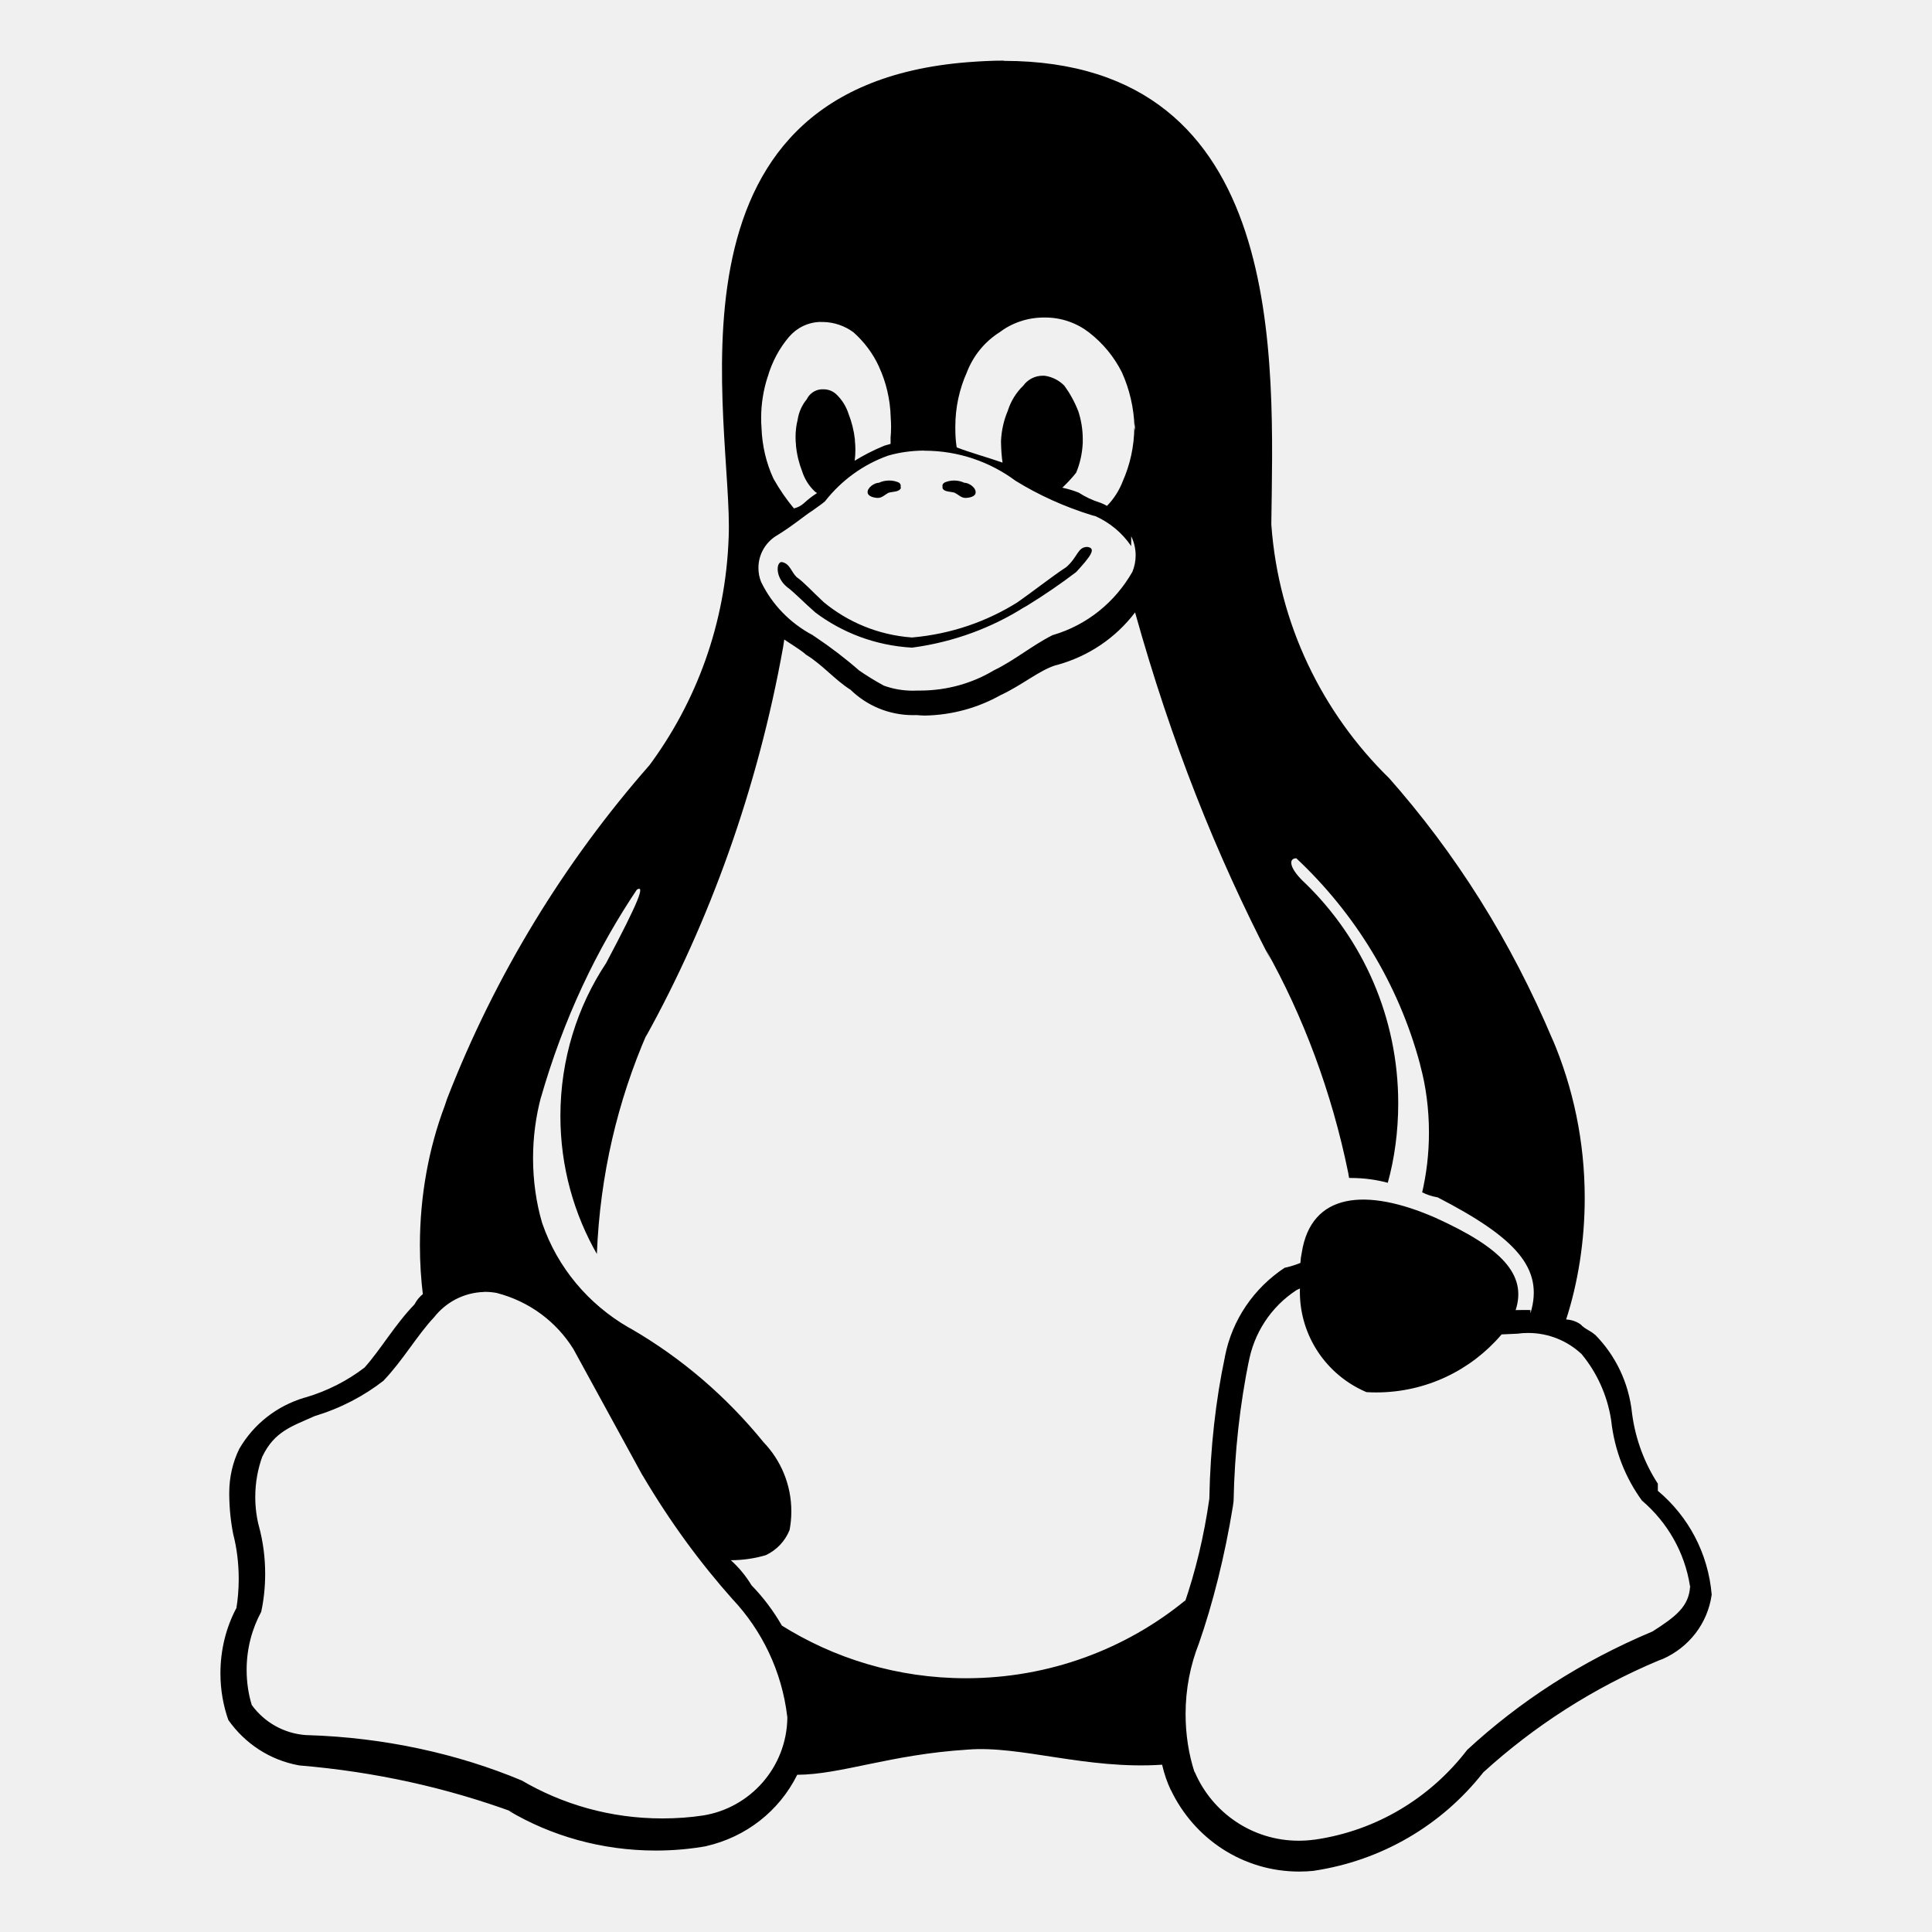
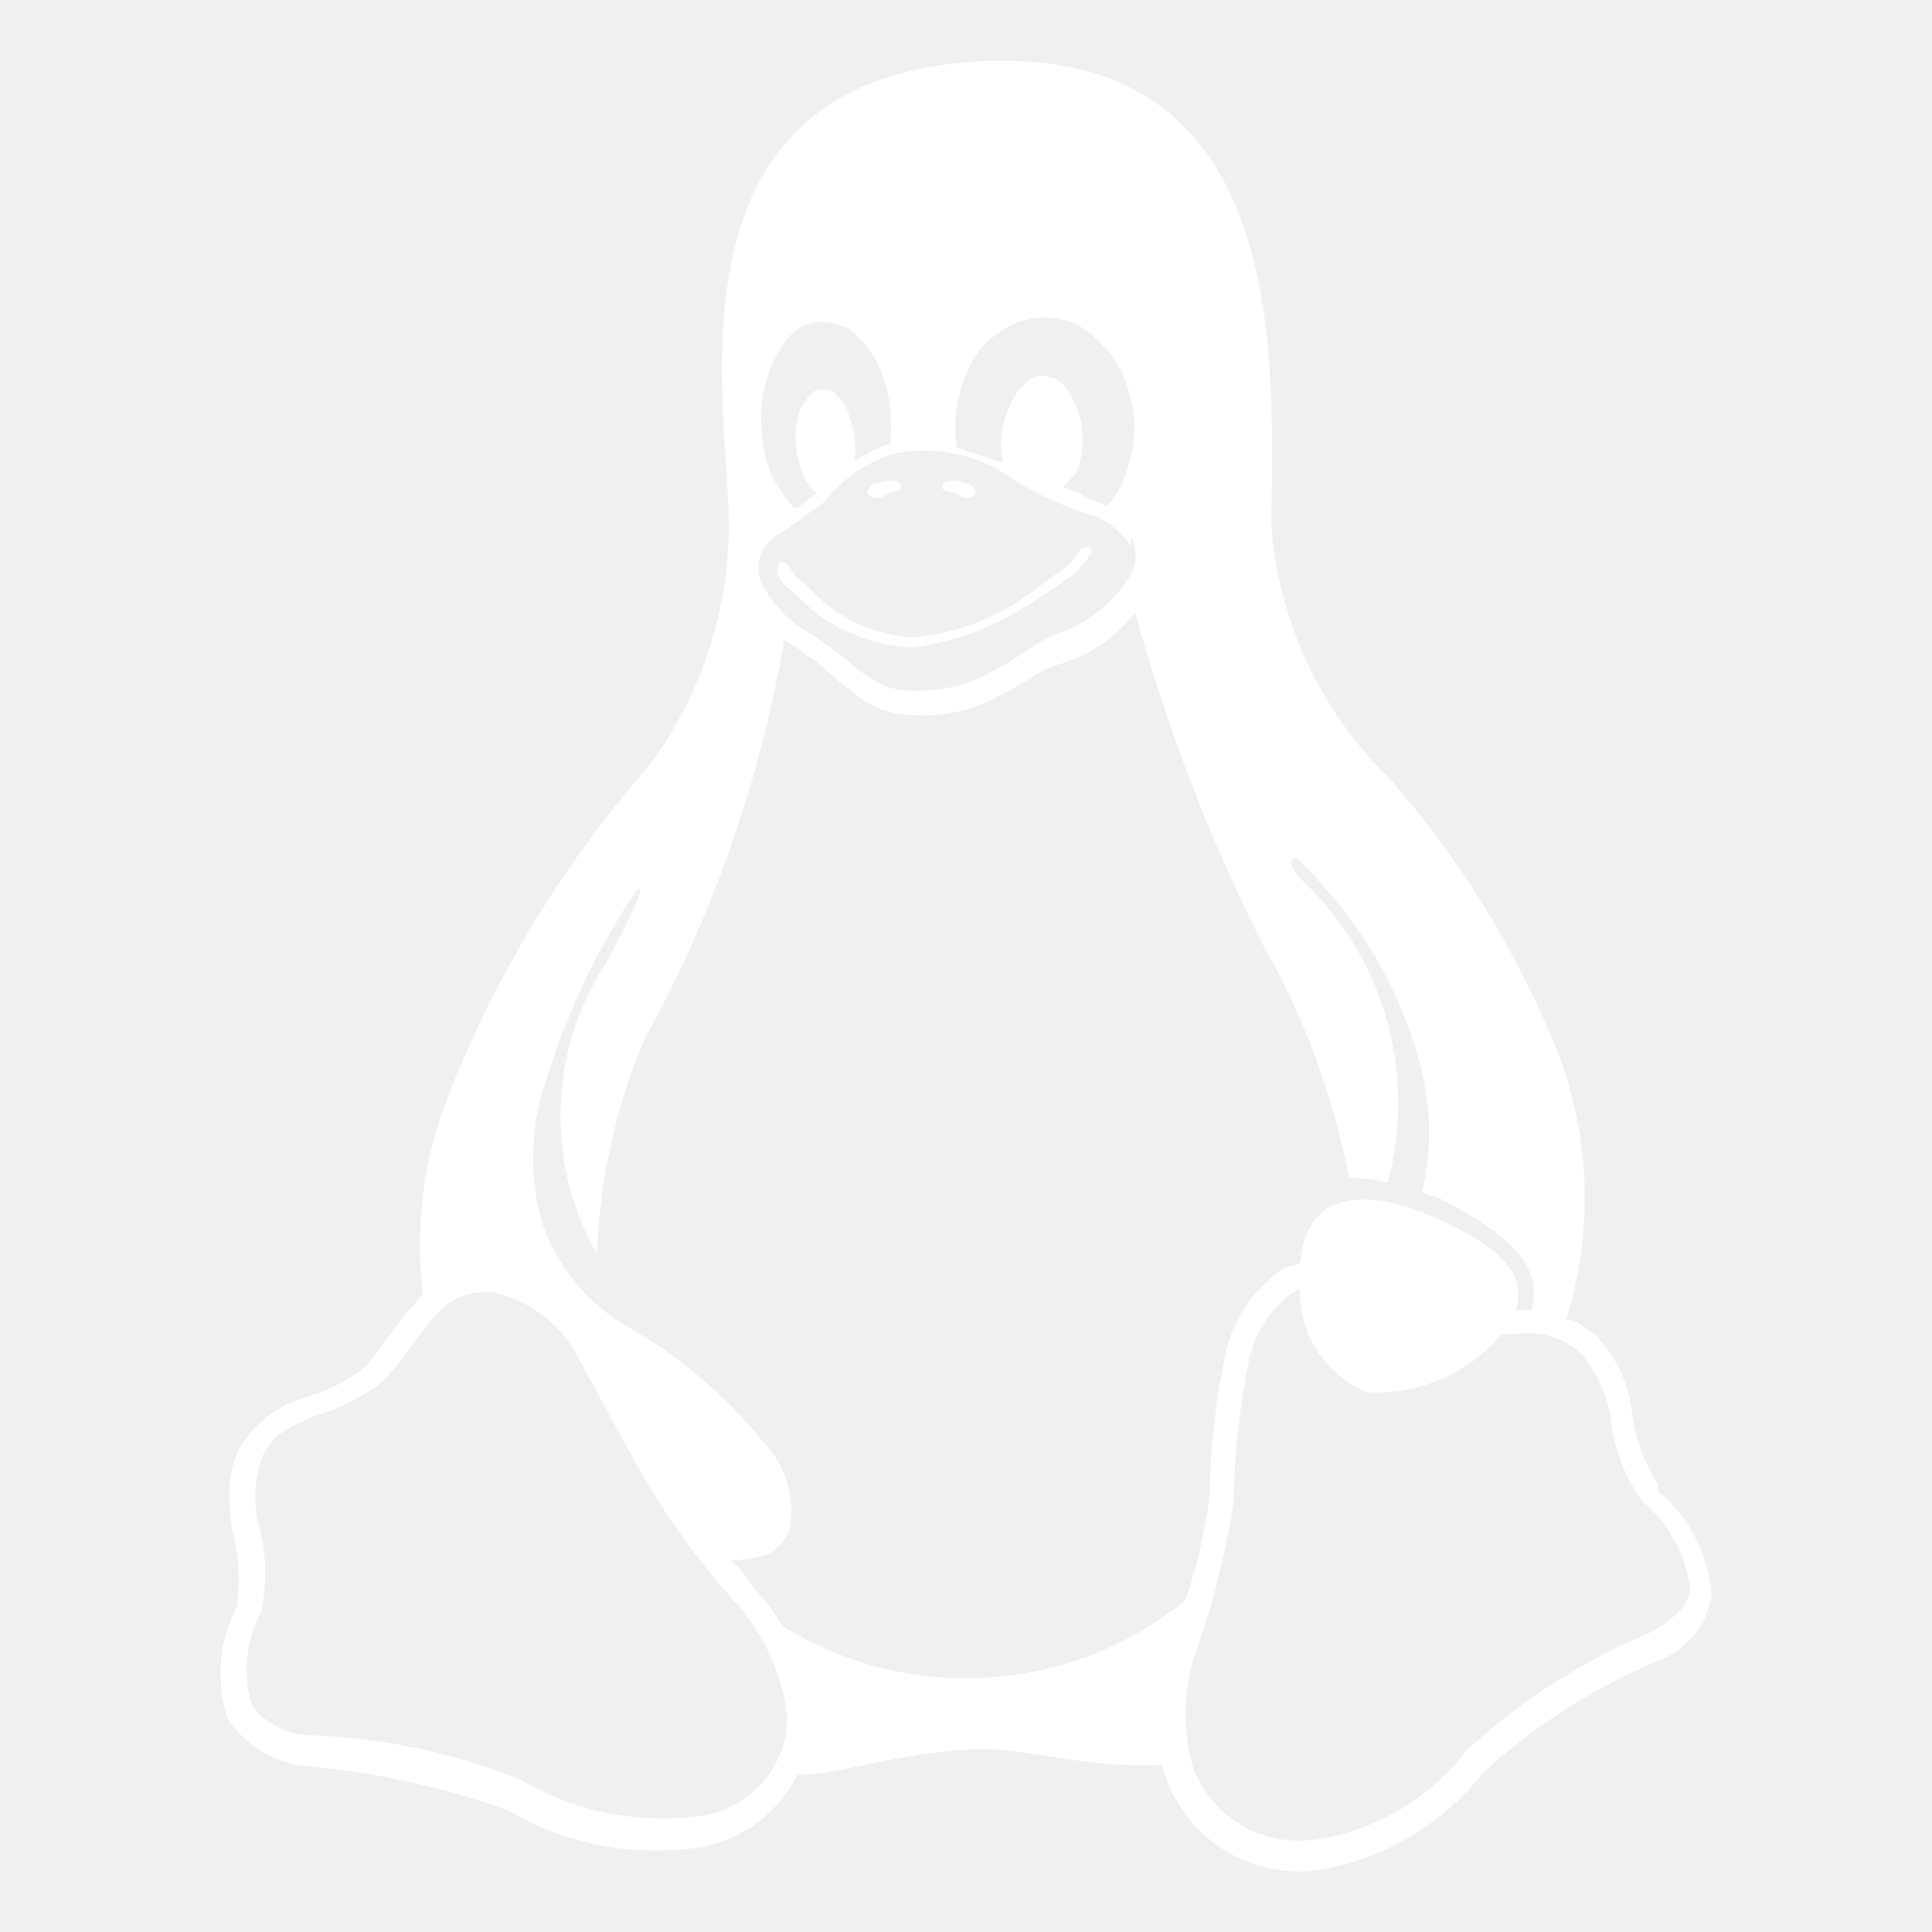
- <svg xmlns="http://www.w3.org/2000/svg" fill="#000000" width="800px" height="800px" viewBox="0 0 32 32" version="1.1">
+ <svg xmlns="http://www.w3.org/2000/svg" fill="#ffffff" width="800px" height="800px" viewBox="0 0 32 32" version="1.1">
  <path d="M14.923 8.080c-0.025 0.072-0.141 0.061-0.207 0.082-0.059 0.031-0.107 0.085-0.175 0.085-0.062 0-0.162-0.025-0.17-0.085-0.012-0.082 0.11-0.166 0.187-0.166 0.050-0.024 0.108-0.037 0.169-0.037 0.056 0 0.109 0.011 0.157 0.032l-0.003-0.001c0.022 0.009 0.038 0.030 0.038 0.055 0 0.003-0 0.005-0.001 0.008l0-0v0.025h0.004zM15.611 8.080v-0.027c-0.008-0.025 0.016-0.052 0.036-0.062 0.046-0.020 0.1-0.032 0.157-0.032 0.061 0 0.119 0.014 0.17 0.038l-0.002-0.001c0.079 0 0.2 0.084 0.187 0.169-0.007 0.061-0.106 0.082-0.169 0.082-0.069 0-0.115-0.054-0.176-0.085-0.065-0.023-0.182-0.010-0.204-0.081zM16.963 10.058c-0.532 0.337-1.161 0.574-1.835 0.666l-0.024 0.003c-0.606-0.035-1.157-0.248-1.607-0.588l0.007 0.005c-0.192-0.167-0.35-0.335-0.466-0.419-0.205-0.167-0.18-0.416-0.092-0.416 0.136 0.020 0.161 0.167 0.249 0.25 0.12 0.082 0.269 0.25 0.45 0.416 0.397 0.328 0.899 0.541 1.45 0.583l0.009 0.001c0.654-0.057 1.249-0.267 1.763-0.592l-0.016 0.010c0.244-0.169 0.556-0.417 0.81-0.584 0.195-0.17 0.186-0.334 0.349-0.334 0.16 0.020 0.043 0.167-0.184 0.415-0.246 0.188-0.527 0.381-0.818 0.56l-0.044 0.025zM8.017 21.397h0.012c0.069 0 0.137 0.007 0.203 0.019l-0.007-0.001c0.544 0.14 0.992 0.478 1.273 0.931l0.005 0.009 1.137 2.079 0.004 0.004c0.457 0.773 0.948 1.442 1.497 2.059l-0.011-0.013c0.49 0.52 0.82 1.196 0.909 1.946l0.002 0.016v0.008c-0.012 0.817-0.613 1.491-1.396 1.616l-0.009 0.001c-0.2 0.031-0.432 0.048-0.667 0.048-0.857 0-1.659-0.233-2.347-0.64l0.021 0.012c-1.053-0.441-2.275-0.714-3.555-0.752l-0.015-0c-0.372-0.025-0.696-0.215-0.901-0.496l-0.002-0.003c-0.054-0.174-0.085-0.374-0.085-0.582 0-0.35 0.088-0.679 0.244-0.966l-0.005 0.011v-0.005l0.003-0.004c0.041-0.188 0.065-0.405 0.065-0.627 0-0.274-0.036-0.539-0.104-0.791l0.005 0.021c-0.041-0.15-0.065-0.323-0.065-0.502 0-0.242 0.043-0.473 0.123-0.687l-0.004 0.014c0.2-0.417 0.495-0.5 0.862-0.666 0.438-0.133 0.819-0.334 1.151-0.593l-0.008 0.006h0.002v-0.003c0.32-0.335 0.556-0.751 0.835-1.047 0.195-0.249 0.492-0.41 0.827-0.42l0.002-0zM21.531 21.336c-0.001 0.017-0.001 0.038-0.001 0.059 0 0.743 0.449 1.381 1.091 1.658l0.012 0.005c0.048 0.003 0.104 0.005 0.16 0.005 0.831 0 1.575-0.371 2.075-0.957l0.003-0.004 0.264-0.012c0.053-0.008 0.114-0.012 0.176-0.012 0.341 0 0.652 0.132 0.883 0.348l-0.001-0.001 0.004 0.004c0.249 0.301 0.422 0.673 0.487 1.082l0.002 0.013c0.055 0.505 0.238 0.96 0.517 1.34l-0.005-0.008c0.416 0.356 0.705 0.85 0.793 1.411l0.002 0.013 0.004-0.009v0.022l-0.004-0.015c-0.019 0.327-0.231 0.495-0.622 0.744-1.184 0.497-2.201 1.158-3.077 1.968l0.007-0.006c-0.608 0.792-1.501 1.339-2.523 1.486l-0.021 0.002c-0.074 0.010-0.16 0.016-0.247 0.016-0.768 0-1.428-0.464-1.716-1.126l-0.005-0.012-0.006-0.004c-0.093-0.286-0.146-0.615-0.146-0.956 0-0.416 0.079-0.813 0.224-1.178l-0.008 0.022c0.234-0.668 0.435-1.466 0.568-2.288l0.011-0.083c0.016-0.812 0.104-1.593 0.258-2.35l-0.014 0.083c0.085-0.518 0.381-0.954 0.794-1.225l0.007-0.004 0.056-0.027zM18.8 10.142c0.6 2.147 1.339 4.002 2.247 5.757l-0.079-0.167c0.613 1.090 1.090 2.355 1.363 3.695l0.014 0.084c0.009-0 0.020-0 0.031-0 0.217 0 0.427 0.029 0.627 0.084l-0.017-0.004c0.11-0.395 0.173-0.848 0.173-1.316 0-1.426-0.587-2.716-1.533-3.639l-0.001-0.001c-0.275-0.25-0.29-0.419-0.154-0.419 0.971 0.91 1.689 2.078 2.045 3.394l0.012 0.051c0.089 0.329 0.14 0.707 0.14 1.097 0 0.351-0.041 0.693-0.119 1.020l0.006-0.030c0.074 0.038 0.16 0.067 0.251 0.083l0.006 0.001c1.29 0.667 1.766 1.172 1.537 1.921v-0.054c-0.075-0.004-0.15 0-0.225 0h-0.020c0.189-0.584-0.227-1.031-1.331-1.53-1.143-0.5-2.057-0.42-2.212 0.581-0.011 0.049-0.019 0.106-0.022 0.165l-0 0.003c-0.073 0.030-0.16 0.058-0.25 0.078l-0.011 0.002c-0.508 0.336-0.87 0.859-0.989 1.469l-0.002 0.014c-0.148 0.695-0.241 1.5-0.256 2.323l-0 0.012v0.004c-0.091 0.637-0.23 1.207-0.418 1.753l0.020-0.066c-0.983 0.804-2.251 1.29-3.634 1.29-1.13 0-2.184-0.325-3.073-0.887l0.024 0.014c-0.146-0.253-0.313-0.472-0.503-0.667l0.001 0.001c-0.097-0.16-0.211-0.297-0.342-0.415l-0.002-0.001c0.207-0 0.407-0.031 0.596-0.088l-0.015 0.004c0.18-0.085 0.318-0.232 0.391-0.412l0.002-0.005c0.018-0.093 0.029-0.199 0.029-0.308 0-0.445-0.175-0.848-0.461-1.146l0.001 0.001c-0.619-0.761-1.359-1.395-2.196-1.88l-0.038-0.020c-0.671-0.388-1.179-0.995-1.43-1.722l-0.007-0.022c-0.093-0.318-0.147-0.684-0.147-1.062 0-0.353 0.047-0.695 0.134-1.021l-0.006 0.027c0.377-1.314 0.921-2.461 1.62-3.496l-0.028 0.043c0.134-0.081 0.046 0.169-0.51 1.217-0.474 0.713-0.757 1.59-0.757 2.533 0 0.84 0.224 1.627 0.616 2.306l-0.012-0.022c0.052-1.309 0.345-2.537 0.834-3.659l-0.025 0.065c1.055-1.902 1.854-4.111 2.275-6.452l0.020-0.131c0.060 0.045 0.271 0.169 0.361 0.252 0.272 0.166 0.475 0.416 0.737 0.581 0.267 0.26 0.633 0.42 1.035 0.42 0.021 0 0.042-0 0.063-0.001l-0.003 0c0.049 0.004 0.094 0.008 0.137 0.008 0.459-0.009 0.887-0.132 1.259-0.342l-0.013 0.007c0.362-0.167 0.65-0.417 0.925-0.5h0.006c0.535-0.145 0.983-0.454 1.3-0.869l0.004-0.006zM15.301 7.465c0.003 0 0.006-0 0.009-0 0.569 0 1.094 0.187 1.517 0.503l-0.007-0.005c0.378 0.234 0.814 0.433 1.275 0.574l0.040 0.010h0.004c0.246 0.11 0.449 0.281 0.594 0.494l0.003 0.005v-0.164c0.046 0.092 0.074 0.201 0.074 0.316 0 0.098-0.020 0.191-0.055 0.276l0.002-0.005c-0.288 0.507-0.755 0.884-1.313 1.048l-0.016 0.004v0.002c-0.335 0.169-0.626 0.416-0.968 0.581-0.35 0.21-0.771 0.334-1.222 0.334-0.015 0-0.030-0-0.045-0l0.002 0c-0.022 0.001-0.048 0.002-0.074 0.002-0.174 0-0.342-0.031-0.496-0.089l0.010 0.003c-0.159-0.087-0.29-0.169-0.417-0.257l0.014 0.010c-0.227-0.199-0.477-0.39-0.739-0.565l-0.026-0.016v-0.006h-0.006c-0.375-0.199-0.67-0.504-0.852-0.876l-0.005-0.012c-0.027-0.067-0.042-0.145-0.042-0.226 0-0.218 0.112-0.41 0.281-0.522l0.002-0.001c0.28-0.169 0.475-0.339 0.604-0.42 0.13-0.092 0.179-0.127 0.22-0.164h0.002v-0.004c0.268-0.339 0.623-0.599 1.032-0.746l0.016-0.005c0.174-0.050 0.374-0.079 0.581-0.081h0.001zM13.589 5.333h0.045c0.188 0.004 0.361 0.067 0.501 0.17l-0.002-0.002c0.179 0.159 0.325 0.352 0.425 0.57l0.004 0.011c0.113 0.245 0.183 0.53 0.191 0.83l0 0.003v0.005c0.004 0.046 0.006 0.099 0.006 0.152 0 0.063-0.003 0.126-0.009 0.188l0.001-0.008v0.1c-0.037 0.009-0.070 0.022-0.104 0.030-0.191 0.079-0.352 0.163-0.505 0.258l0.014-0.008c0.008-0.055 0.012-0.118 0.012-0.182 0-0.053-0.003-0.106-0.009-0.158l0.001 0.006v-0.019c-0.018-0.154-0.054-0.295-0.107-0.428l0.004 0.011c-0.041-0.132-0.113-0.244-0.207-0.333l-0-0c-0.055-0.050-0.128-0.081-0.209-0.081-0.007 0-0.014 0-0.021 0.001l0.001-0h-0.026c-0.103 0.011-0.189 0.075-0.232 0.163l-0.001 0.002c-0.077 0.093-0.13 0.208-0.15 0.334l-0 0.004c-0.023 0.086-0.035 0.185-0.035 0.287 0 0.044 0.002 0.088 0.007 0.131l-0-0.005v0.019c0.016 0.154 0.052 0.296 0.104 0.428l-0.004-0.011c0.042 0.132 0.113 0.245 0.207 0.335l0 0c0.012 0.012 0.026 0.022 0.042 0.030l0.001 0c-0.083 0.053-0.155 0.109-0.221 0.171l0.001-0.001c-0.045 0.040-0.1 0.070-0.161 0.084l-0.003 0.001c-0.123-0.147-0.237-0.312-0.335-0.486l-0.008-0.016c-0.113-0.245-0.183-0.529-0.194-0.83l-0-0.004c-0.004-0.048-0.006-0.104-0.006-0.161 0-0.241 0.039-0.473 0.11-0.69l-0.004 0.016c0.074-0.258 0.195-0.481 0.356-0.671l-0.002 0.003c0.127-0.15 0.313-0.245 0.522-0.25h0.001zM17.291 5.259h0.016c0.001 0 0.002 0 0.004 0 0.275 0 0.527 0.093 0.729 0.249l-0.003-0.002c0.229 0.177 0.413 0.4 0.542 0.655l0.005 0.011c0.121 0.266 0.196 0.575 0.207 0.901l0 0.004c0-0.025 0.007-0.050 0.007-0.075v0.131l-0.005-0.026-0.005-0.030c-0.003 0.32-0.071 0.622-0.193 0.897l0.006-0.014c-0.062 0.163-0.152 0.303-0.266 0.419l0-0c-0.030-0.018-0.067-0.035-0.104-0.050l-0.006-0.002c-0.135-0.042-0.253-0.099-0.36-0.169l0.005 0.003c-0.077-0.032-0.169-0.060-0.264-0.081l-0.011-0.002c0.081-0.076 0.156-0.157 0.225-0.243l0.004-0.005c0.063-0.148 0.102-0.319 0.11-0.499l0-0.003v-0.025c0-0.008 0-0.016 0-0.025 0-0.17-0.028-0.333-0.080-0.485l0.003 0.011c-0.063-0.159-0.14-0.296-0.232-0.421l0.004 0.005c-0.087-0.088-0.202-0.148-0.331-0.165l-0.003-0h-0.020c-0.001 0-0.003-0-0.004-0-0.132 0-0.25 0.065-0.322 0.164l-0.001 0.001c-0.116 0.113-0.204 0.253-0.254 0.41l-0.002 0.007c-0.063 0.147-0.104 0.318-0.112 0.496l-0 0.003v0.024c0.002 0.12 0.011 0.236 0.027 0.349l-0.002-0.015c-0.241-0.084-0.547-0.169-0.759-0.252-0.012-0.073-0.020-0.159-0.022-0.247l-0-0.003v-0.025c-0.001-0.020-0.001-0.043-0.001-0.066 0-0.324 0.069-0.631 0.194-0.908l-0.006 0.014c0.106-0.279 0.293-0.508 0.532-0.663l0.005-0.003c0.204-0.156 0.462-0.25 0.742-0.25h0zM16.63 1.004c-0.194 0-0.394 0.010-0.6 0.026-5.281 0.416-3.88 6.007-3.961 7.87-0.050 1.426-0.534 2.729-1.325 3.792l0.013-0.018c-1.407 1.602-2.555 3.474-3.351 5.523l-0.043 0.127c-0.258 0.685-0.408 1.476-0.408 2.302 0 0.285 0.018 0.566 0.052 0.841l-0.003-0.033c-0.056 0.046-0.103 0.102-0.136 0.166l-0.001 0.003c-0.325 0.335-0.562 0.75-0.829 1.048-0.283 0.217-0.615 0.388-0.975 0.494l-0.021 0.005c-0.464 0.139-0.842 0.442-1.075 0.841l-0.005 0.009c-0.104 0.212-0.165 0.461-0.165 0.725 0 0.010 0 0.019 0 0.029l-0-0.001c0.002 0.238 0.026 0.469 0.073 0.693l-0.004-0.023c0.056 0.219 0.088 0.471 0.088 0.73 0 0.17-0.014 0.337-0.041 0.5l0.002-0.018c-0.167 0.313-0.264 0.685-0.264 1.080 0 0.278 0.048 0.544 0.137 0.791l-0.005-0.016c0.273 0.388 0.686 0.662 1.164 0.749l0.011 0.002c1.274 0.107 2.451 0.373 3.561 0.78l-0.094-0.030c0.698 0.415 1.539 0.66 2.436 0.66 0.294 0 0.582-0.026 0.862-0.077l-0.029 0.004c0.667-0.151 1.211-0.586 1.504-1.169l0.006-0.013c0.734-0.004 1.537-0.336 2.824-0.417 0.873-0.072 1.967 0.334 3.22 0.25 0.037 0.159 0.086 0.298 0.148 0.429l-0.006-0.013 0.004 0.004c0.384 0.804 1.19 1.35 2.124 1.35 0.081 0 0.161-0.004 0.24-0.012l-0.010 0.001c1.151-0.17 2.139-0.768 2.813-1.623l0.007-0.009c0.843-0.768 1.827-1.401 2.905-1.853l0.067-0.025c0.432-0.191 0.742-0.585 0.81-1.059l0.001-0.007c-0.059-0.694-0.392-1.299-0.888-1.716l-0.004-0.003v-0.121l-0.004-0.004c-0.214-0.33-0.364-0.722-0.421-1.142l-0.002-0.015c-0.053-0.513-0.278-0.966-0.615-1.307l0 0h-0.004c-0.074-0.067-0.154-0.084-0.235-0.169-0.066-0.047-0.148-0.076-0.237-0.080l-0.001-0c0.195-0.602 0.308-1.294 0.308-2.013 0-0.94-0.193-1.835-0.541-2.647l0.017 0.044c-0.704-1.672-1.619-3.111-2.732-4.369l0.014 0.017c-1.105-1.082-1.828-2.551-1.948-4.187l-0.001-0.021c0.033-2.689 0.295-7.664-4.429-7.671z" />
</svg>
